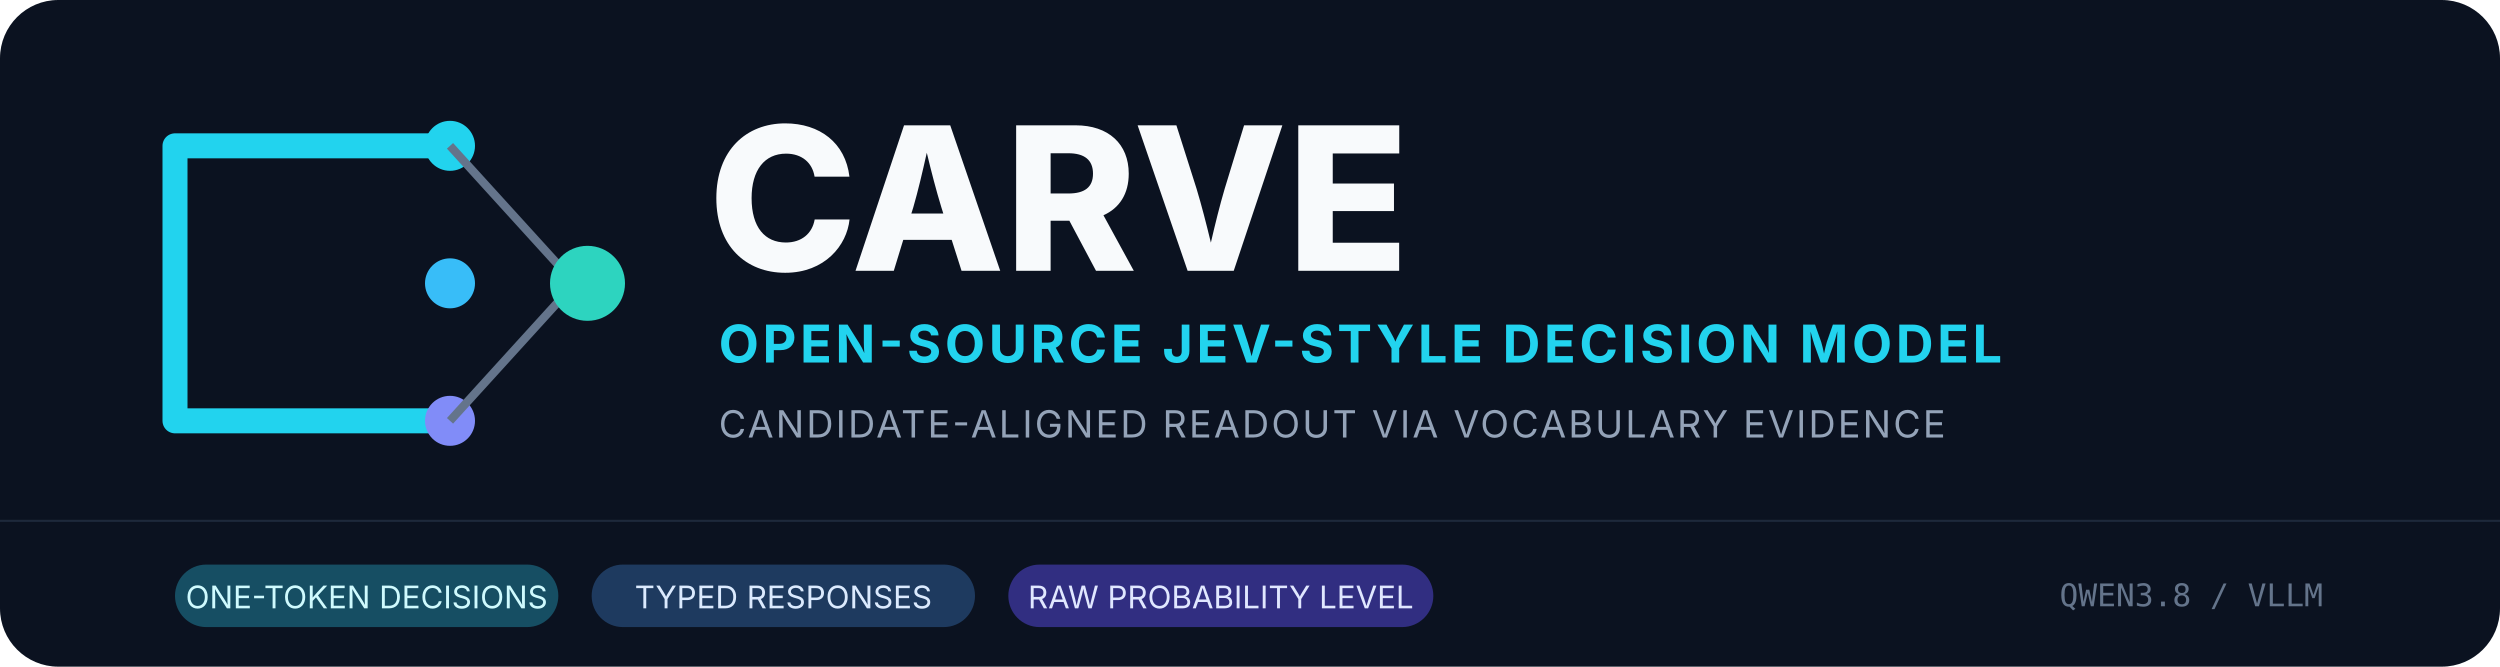
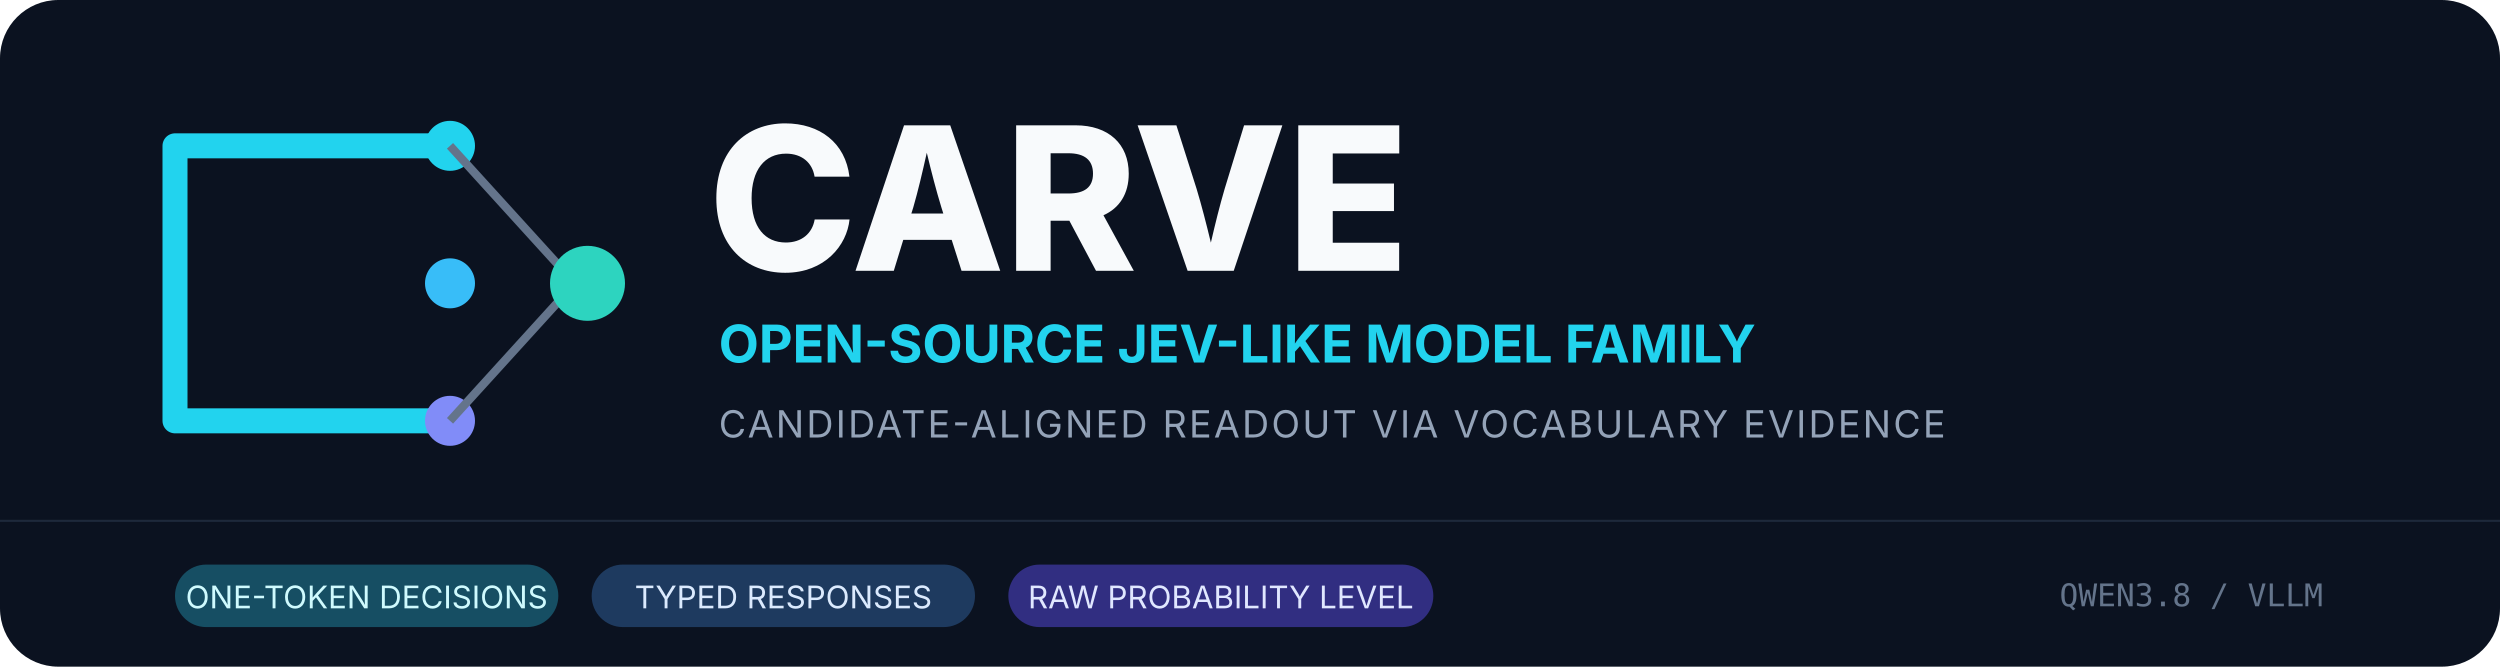
<svg xmlns="http://www.w3.org/2000/svg" width="1200" height="320" viewBox="0 0 1200 320" role="img" aria-labelledby="title desc">
  <rect width="1200" height="320" rx="28" fill="#0b1220" />
  <path d="M0 250 H1200" stroke="#1e293b" stroke-width="1" />
  <path d="M84 70 H216 M84 70 V202 M84 202 H216" fill="none" stroke="#22d3ee" stroke-width="12" stroke-linecap="round" />
  <circle cx="216" cy="70" r="12" fill="#22d3ee" />
  <circle cx="216" cy="136" r="12" fill="#38bdf8" />
  <circle cx="216" cy="202" r="12" fill="#818cf8" />
  <path d="M216 70 L276 136 L216 202" fill="none" stroke="#64748b" stroke-width="4" />
  <circle cx="282" cy="136" r="18" fill="#2dd4bf" />
  <text x="340" y="130" fill="#f8fafc" font-family="Inter, ui-sans-serif, system-ui, sans-serif" font-size="96" font-weight="800">CARVE</text>
-   <text x="345" y="174" fill="#22d3ee" font-family="Inter, ui-sans-serif, system-ui, sans-serif" font-size="25" font-weight="700" letter-spacing="1.8">OPEN-SOURCE JEV-STYLE DECISION MODEL</text>
+   <text x="345" y="174" fill="#22d3ee" font-family="Inter, ui-sans-serif, system-ui, sans-serif" font-size="25" font-weight="700">OPEN-SOURCE JEV-LIKE MODEL FAMILY</text>
  <text x="345" y="210" fill="#94a3b8" font-family="Inter, ui-sans-serif, system-ui, sans-serif" font-size="18" letter-spacing="1.1">CANDIDATE-ALIGNED READOUT VIA VOCABULARY EVIDENCE</text>
  <rect x="84" y="271" width="184" height="30" rx="15" fill="#164e63" />
  <text x="176" y="292" text-anchor="middle" fill="#cffafe" font-family="Inter, ui-sans-serif, system-ui, sans-serif" font-size="15">ONE-TOKEN DECISIONS</text>
  <rect x="284" y="271" width="184" height="30" rx="15" fill="#1e3a5f" />
  <text x="376" y="292" text-anchor="middle" fill="#dbeafe" font-family="Inter, ui-sans-serif, system-ui, sans-serif" font-size="15">TYPED RESPONSES</text>
  <rect x="484" y="271" width="204" height="30" rx="15" fill="#312e81" />
  <text x="586" y="292" text-anchor="middle" fill="#e0e7ff" font-family="Inter, ui-sans-serif, system-ui, sans-serif" font-size="15">RAW PROBABILITY LEVEL</text>
  <text x="1115" y="291" text-anchor="end" fill="#64748b" font-family="ui-monospace, SFMono-Regular, monospace" font-size="15">QWEN3.8 / VLLM</text>
</svg>
